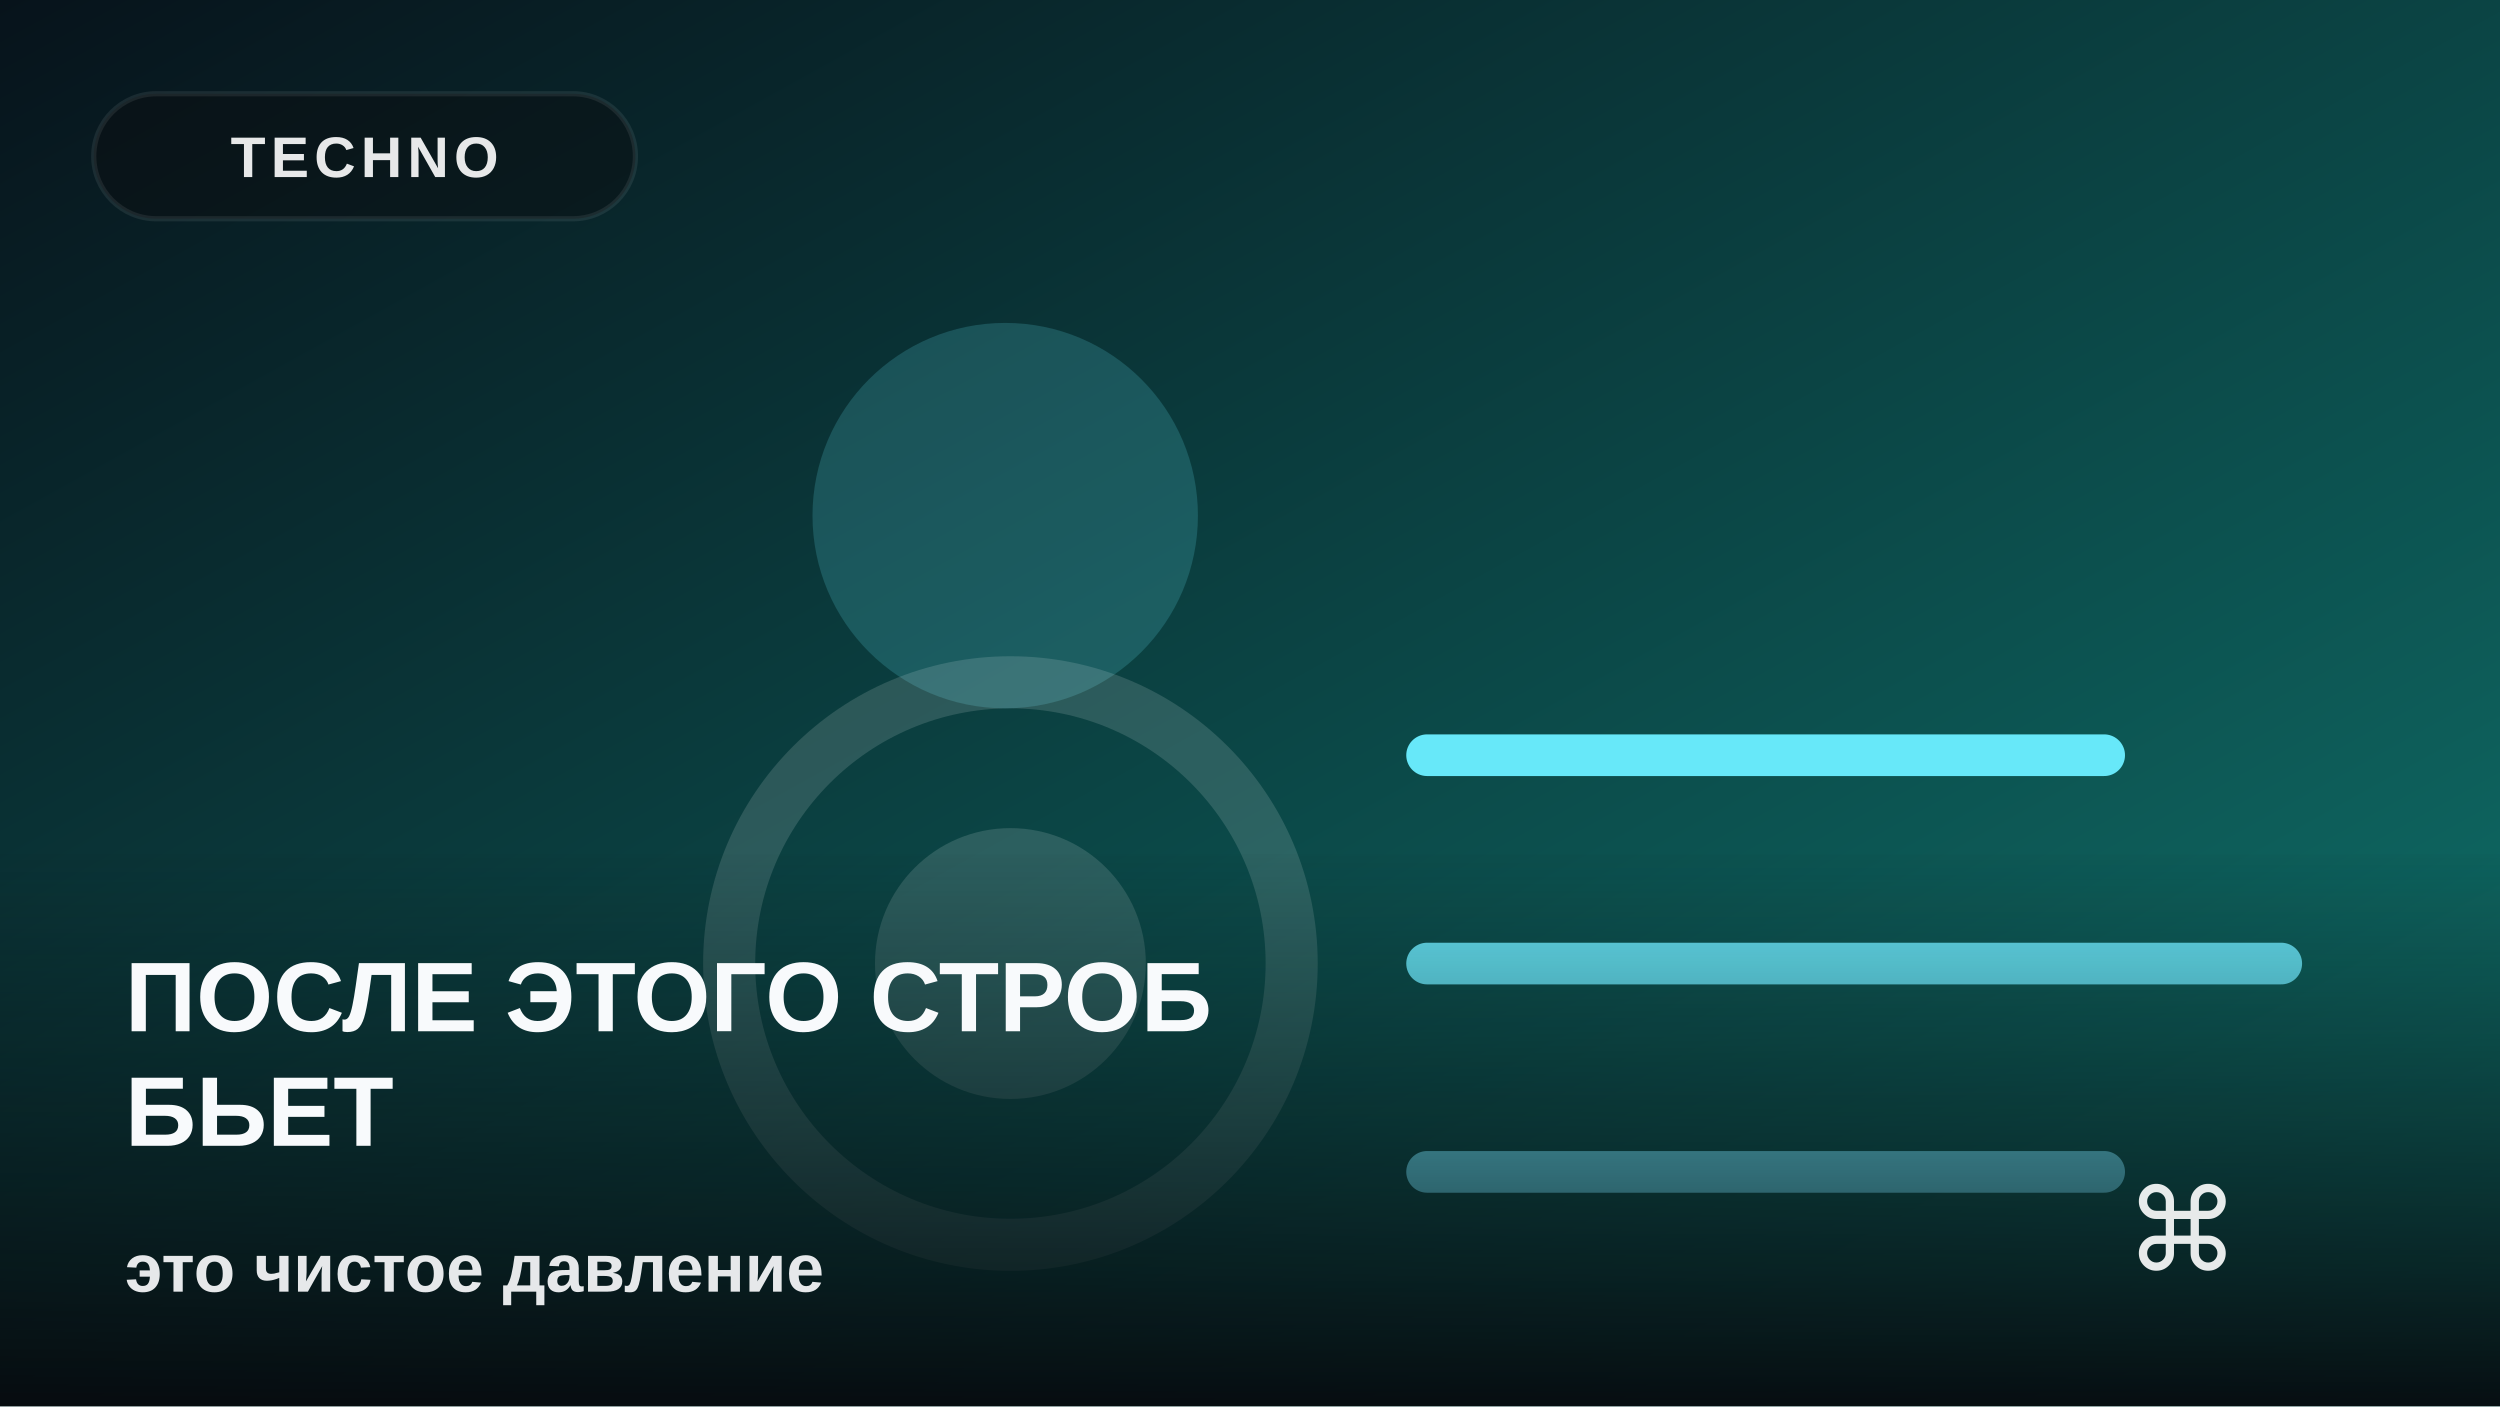
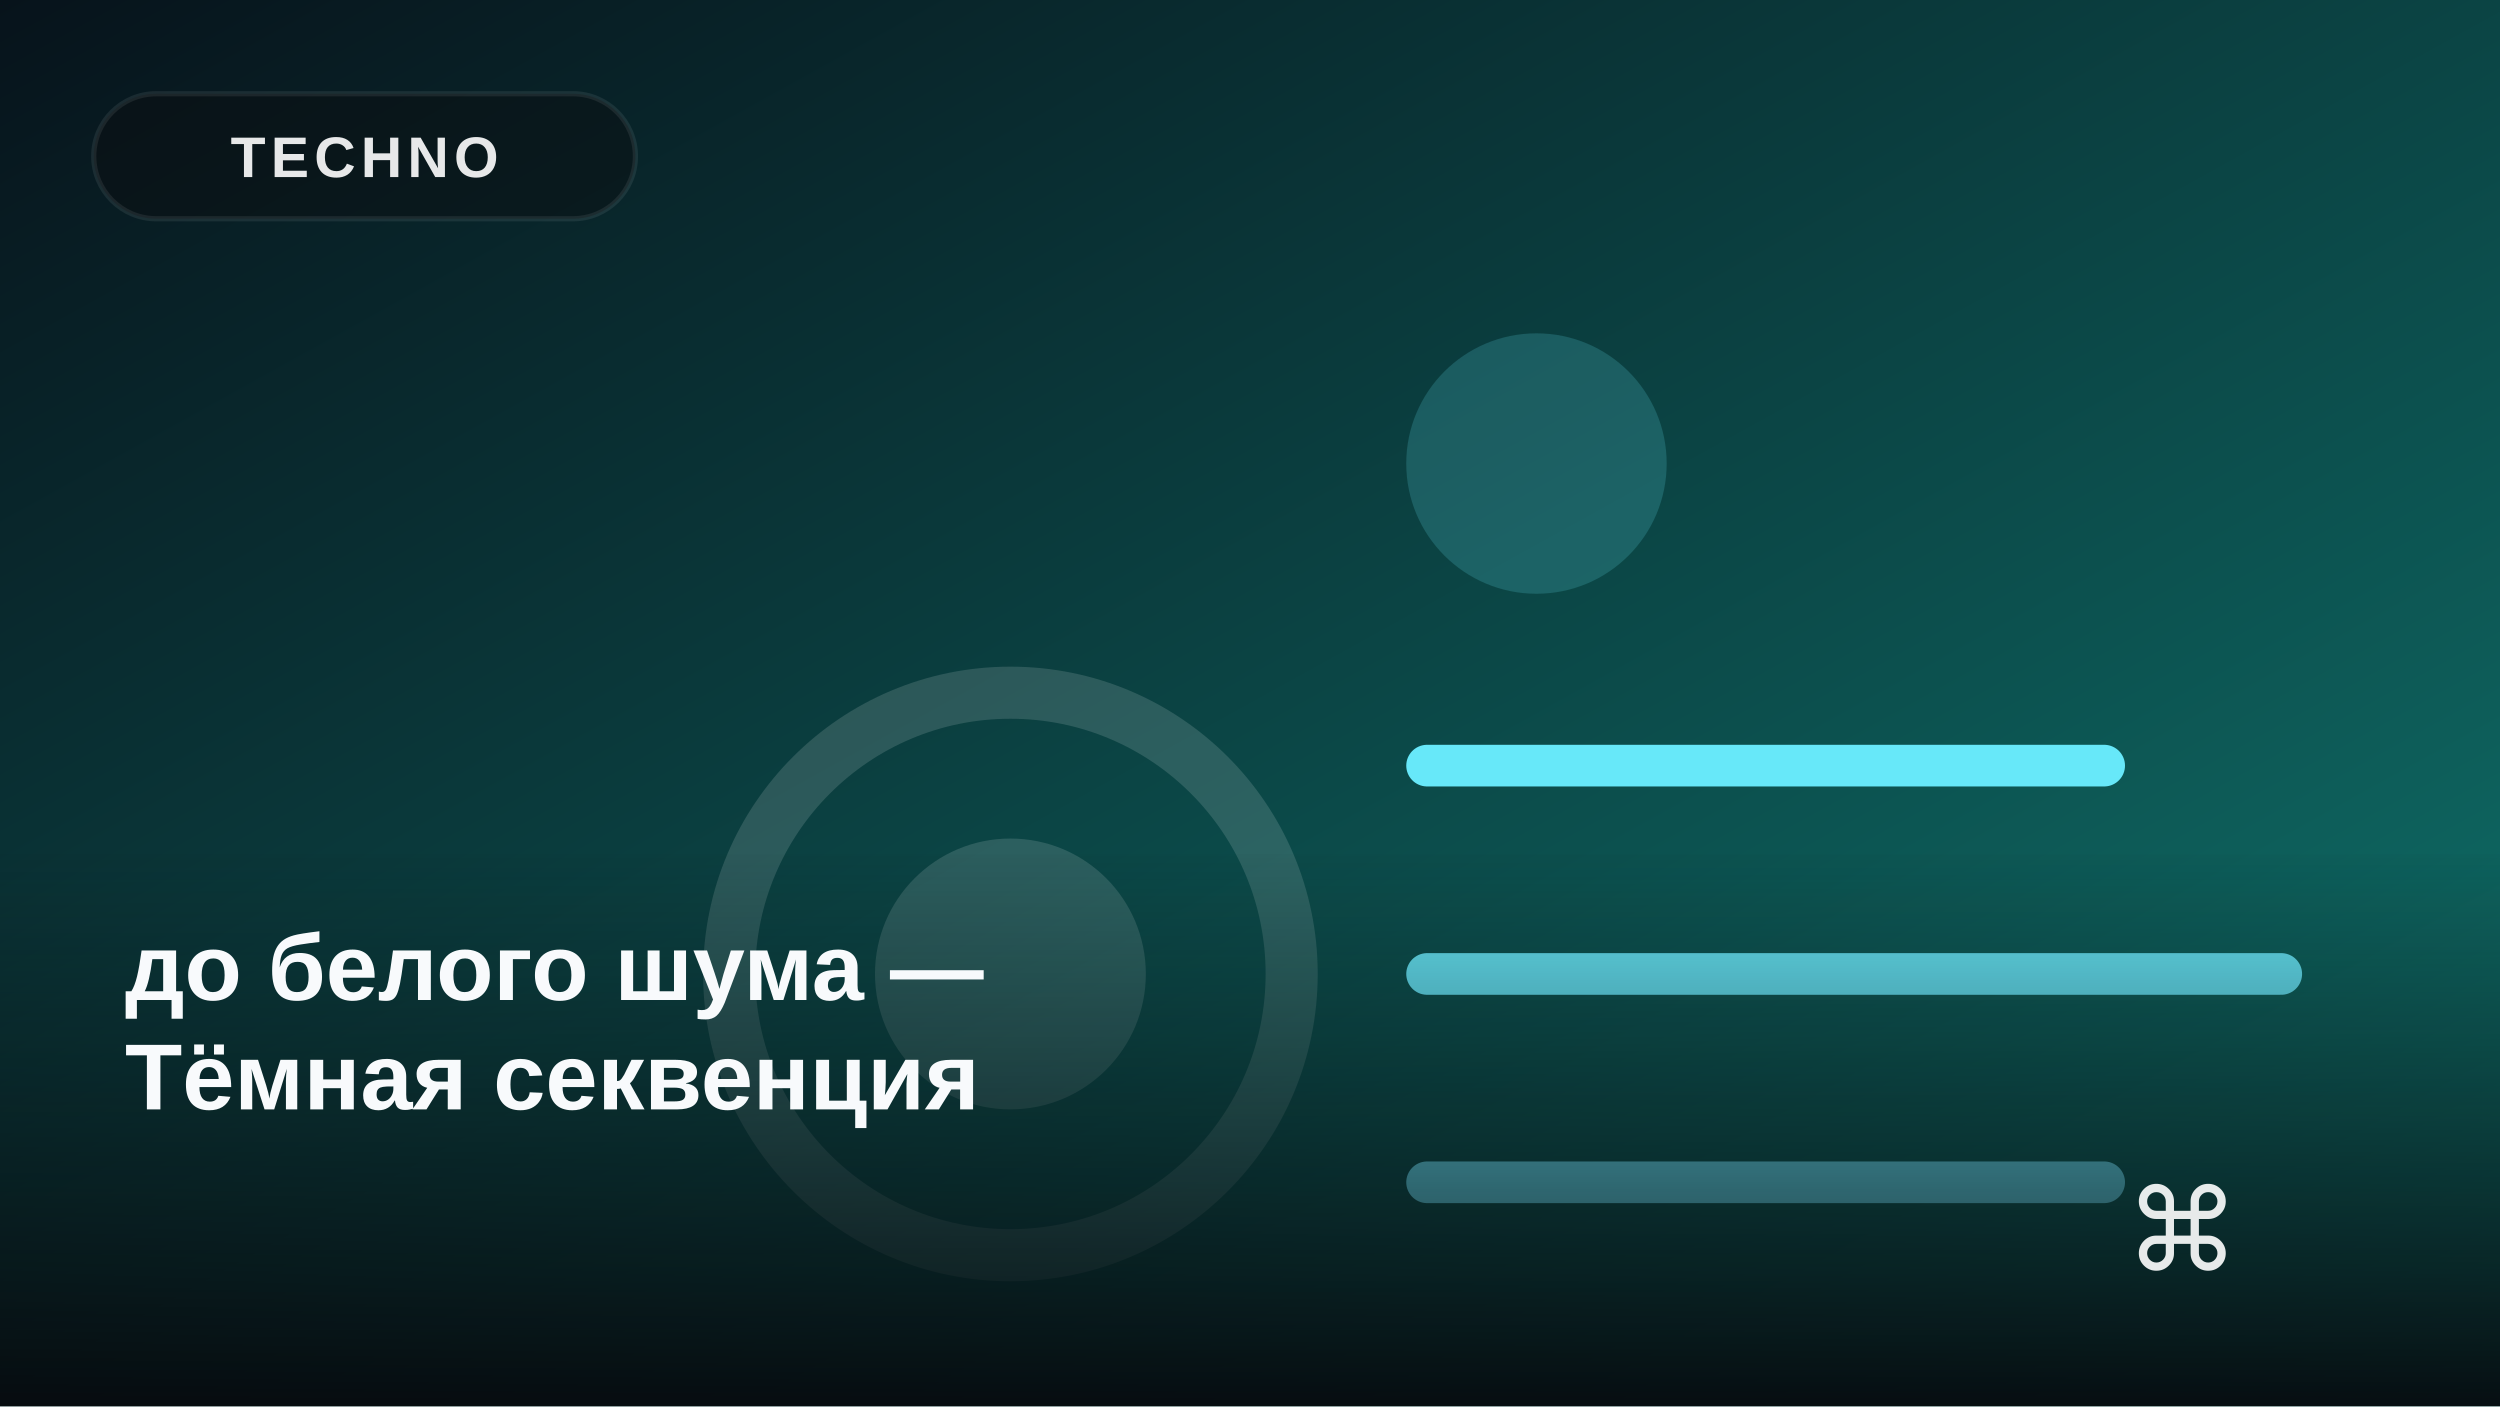
<svg xmlns="http://www.w3.org/2000/svg" viewBox="0 0 480 270" preserveAspectRatio="xMidYMid slice">
  <defs>
    <linearGradient id="bg-34" x1="0" y1="0" x2="1" y2="1">
      <stop offset="0%" stop-color="#07131b" />
      <stop offset="100%" stop-color="#0f766e" />
    </linearGradient>
    <linearGradient id="panel-34" x1="0" y1="1" x2="0" y2="0">
      <stop offset="0%" stop-color="rgba(6,8,12,0.94)" />
      <stop offset="100%" stop-color="rgba(6,8,12,0.02)" />
    </linearGradient>
  </defs>
  <rect width="480" height="270" fill="url(#bg-34)" />
-   <circle cx="193" cy="99" r="37" fill="#67e8f9" opacity="0.18" />
-   <circle cx="194" cy="185" r="54" fill="none" stroke="rgba(255,255,255,0.14)" stroke-width="10" />
-   <circle cx="194" cy="185" r="26" fill="rgba(255,255,255,0.14)" />
-   <path d="M274 145H404M274 185H438M274 225H404" fill="none" stroke="#67e8f9" stroke-width="8" stroke-linecap="round" />
+   <circle cx="295" cy="89" r="25" fill="#67e8f9" opacity="0.18" />
+   <circle cx="194" cy="187" r="54" fill="none" stroke="rgba(255,255,255,0.14)" stroke-width="10" />
+   <circle cx="194" cy="187" r="26" fill="rgba(255,255,255,0.14)" />
+   <path d="M274 147H404M274 187H438M274 227H404" fill="none" stroke="#67e8f9" stroke-width="8" stroke-linecap="round" />
  <rect y="164" width="480" height="106" fill="url(#panel-34)" />
  <rect x="18" y="18" width="104" height="24" rx="12" fill="rgba(10,10,12,0.42)" stroke="rgba(255,255,255,0.08)" />
  <text x="70" y="34" fill="rgba(255,255,255,0.9)" font-family="Arial, sans-serif" font-size="11" font-weight="700" text-anchor="middle" letter-spacing="1">TECHNO</text>
-   <text x="24" y="198" fill="#f8fafc" fill-opacity="1" font-family="Arial, sans-serif" font-size="19" font-weight="800">
-     <tspan x="24" dy="0">ПОСЛЕ ЭТОГО СТРОБ</tspan>
-     <tspan x="24" dy="22">БЬЕТ</tspan>
-   </text>
-   <text x="24" y="248" fill="rgba(248,250,252,0.92)" fill-opacity="1" font-family="Arial, sans-serif" font-size="13" font-weight="600">
-     <tspan x="24" dy="0">это чистое давление</tspan>
+   <text x="24" y="192" fill="#f8fafc" fill-opacity="1" font-family="Arial, sans-serif" font-size="18" font-weight="800">
+     <tspan x="24" dy="0">до белого шума —</tspan>
+     <tspan x="24" dy="21">Тёмная секвенция</tspan>
  </text>
  <text x="430" y="244" fill="rgba(255,255,255,0.9)" font-family="Arial, sans-serif" font-size="22" text-anchor="end">⌘</text>
</svg>
